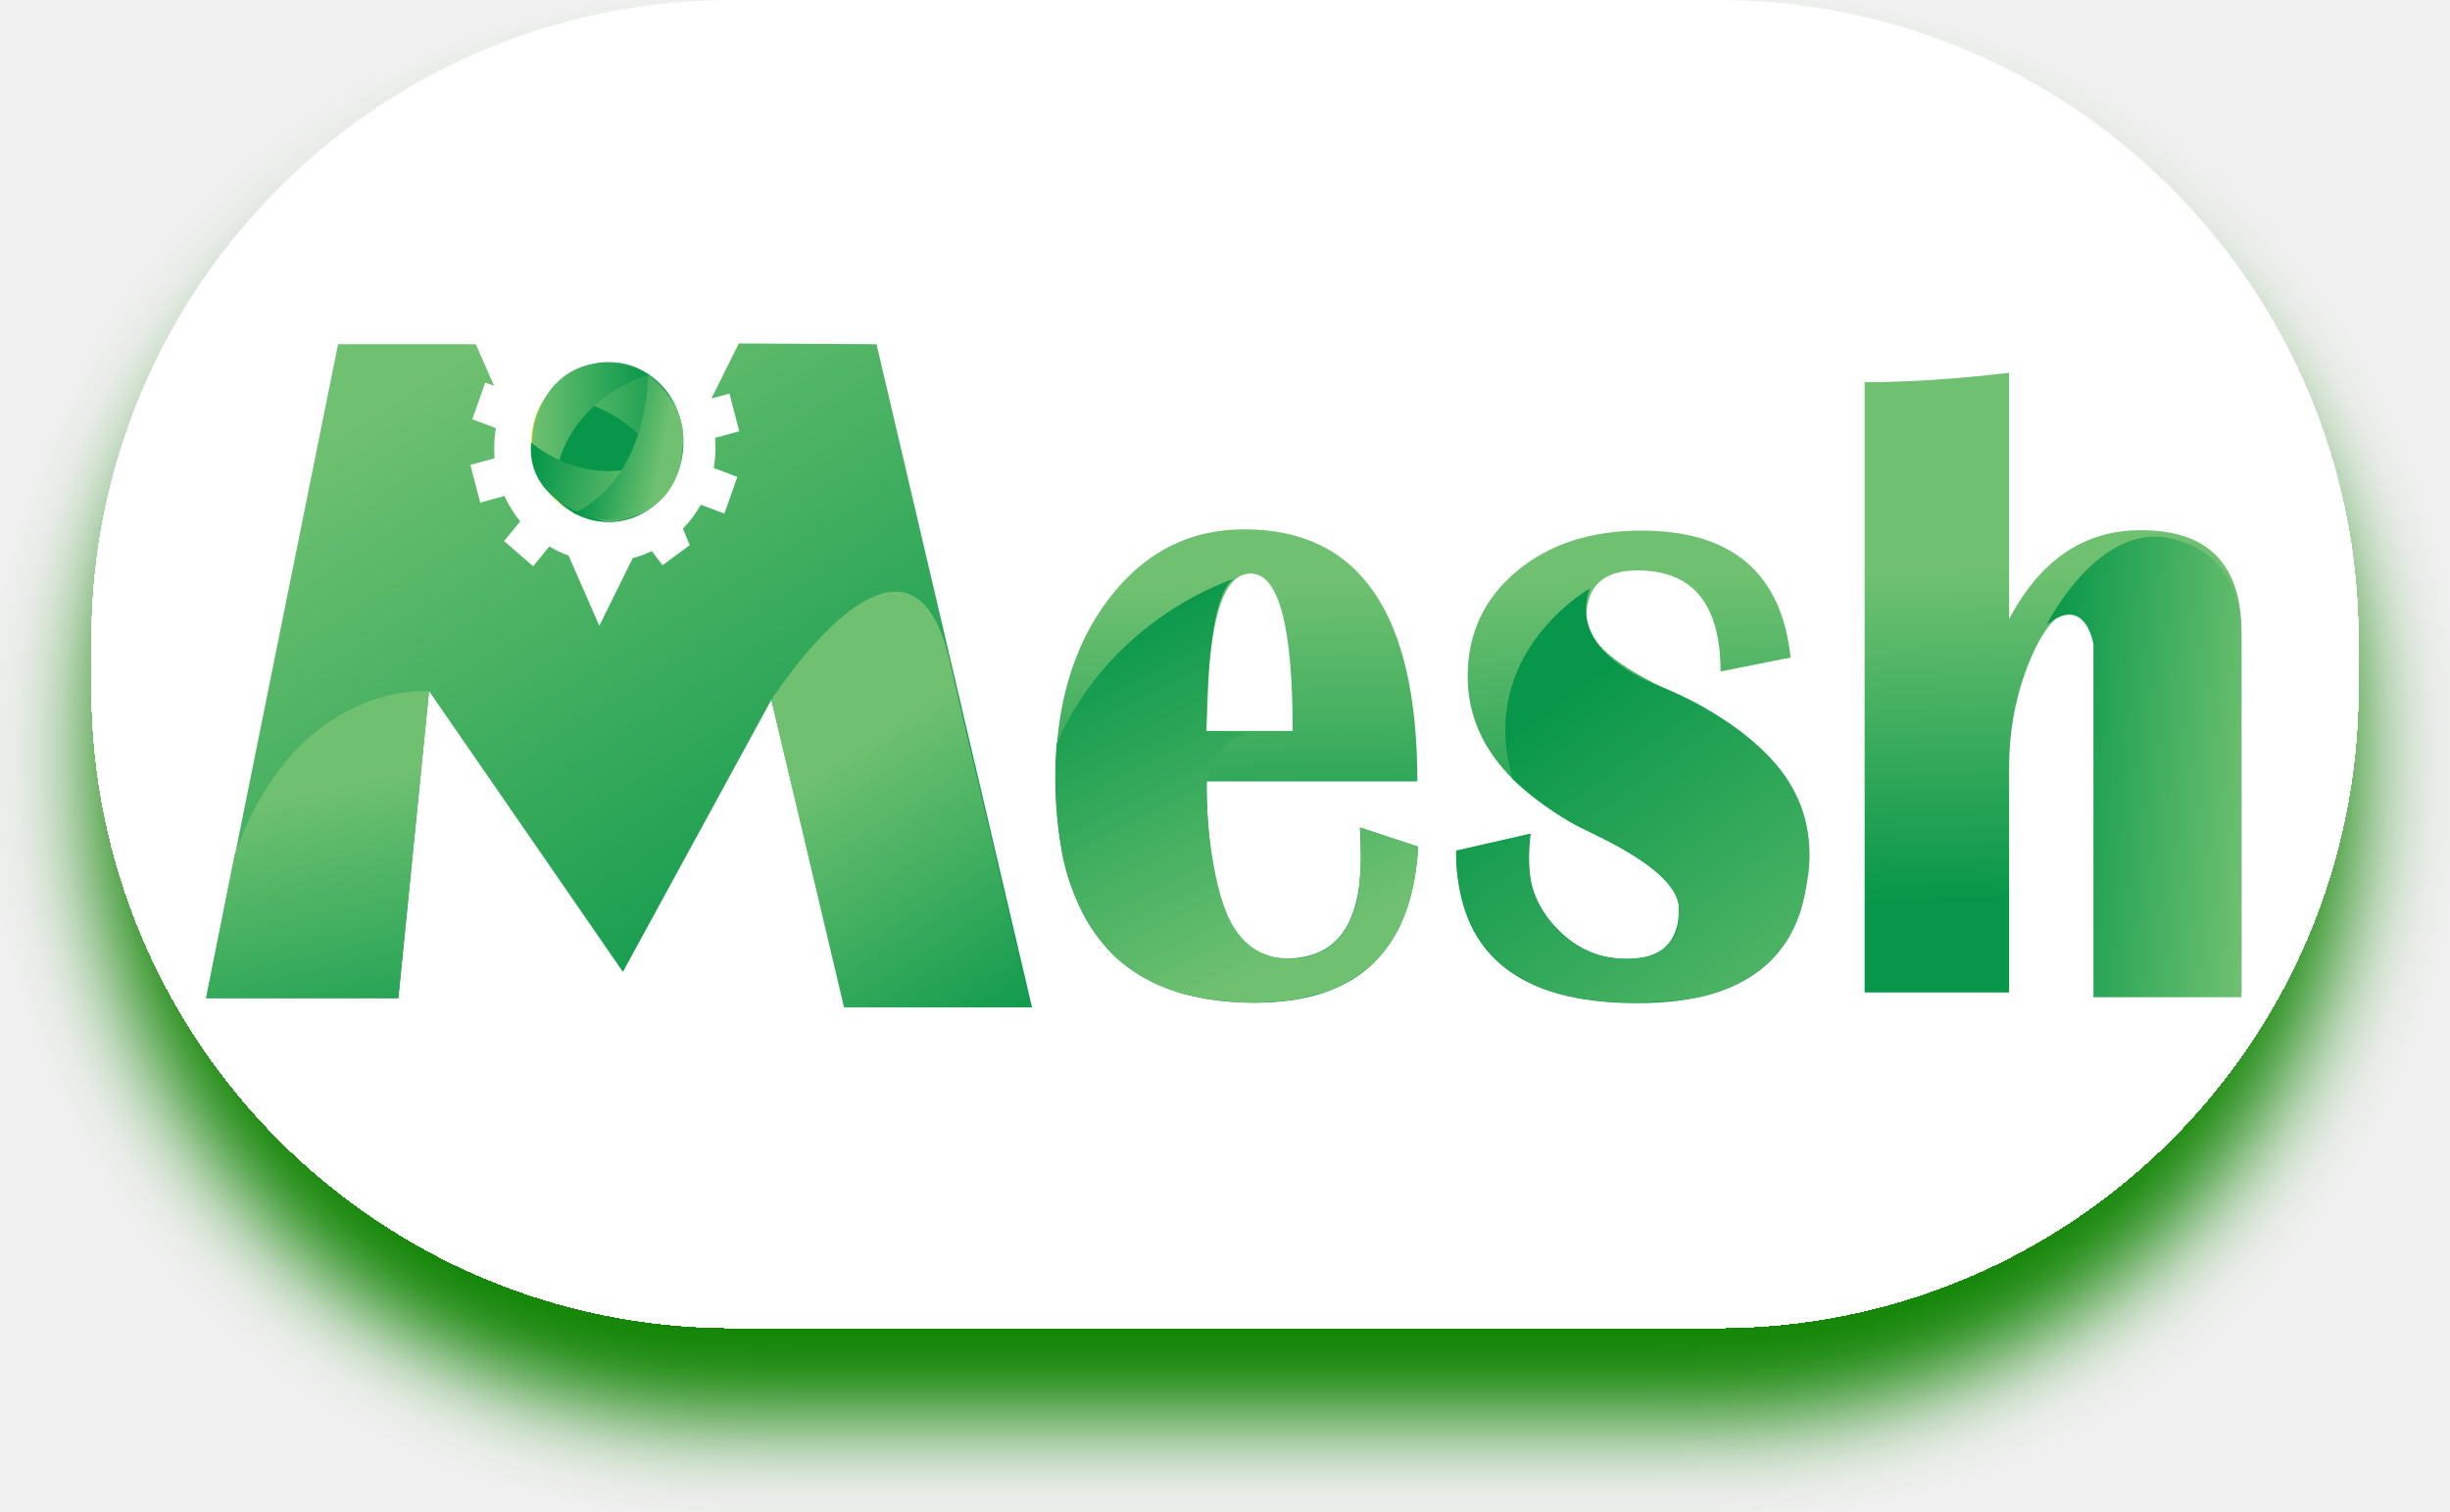
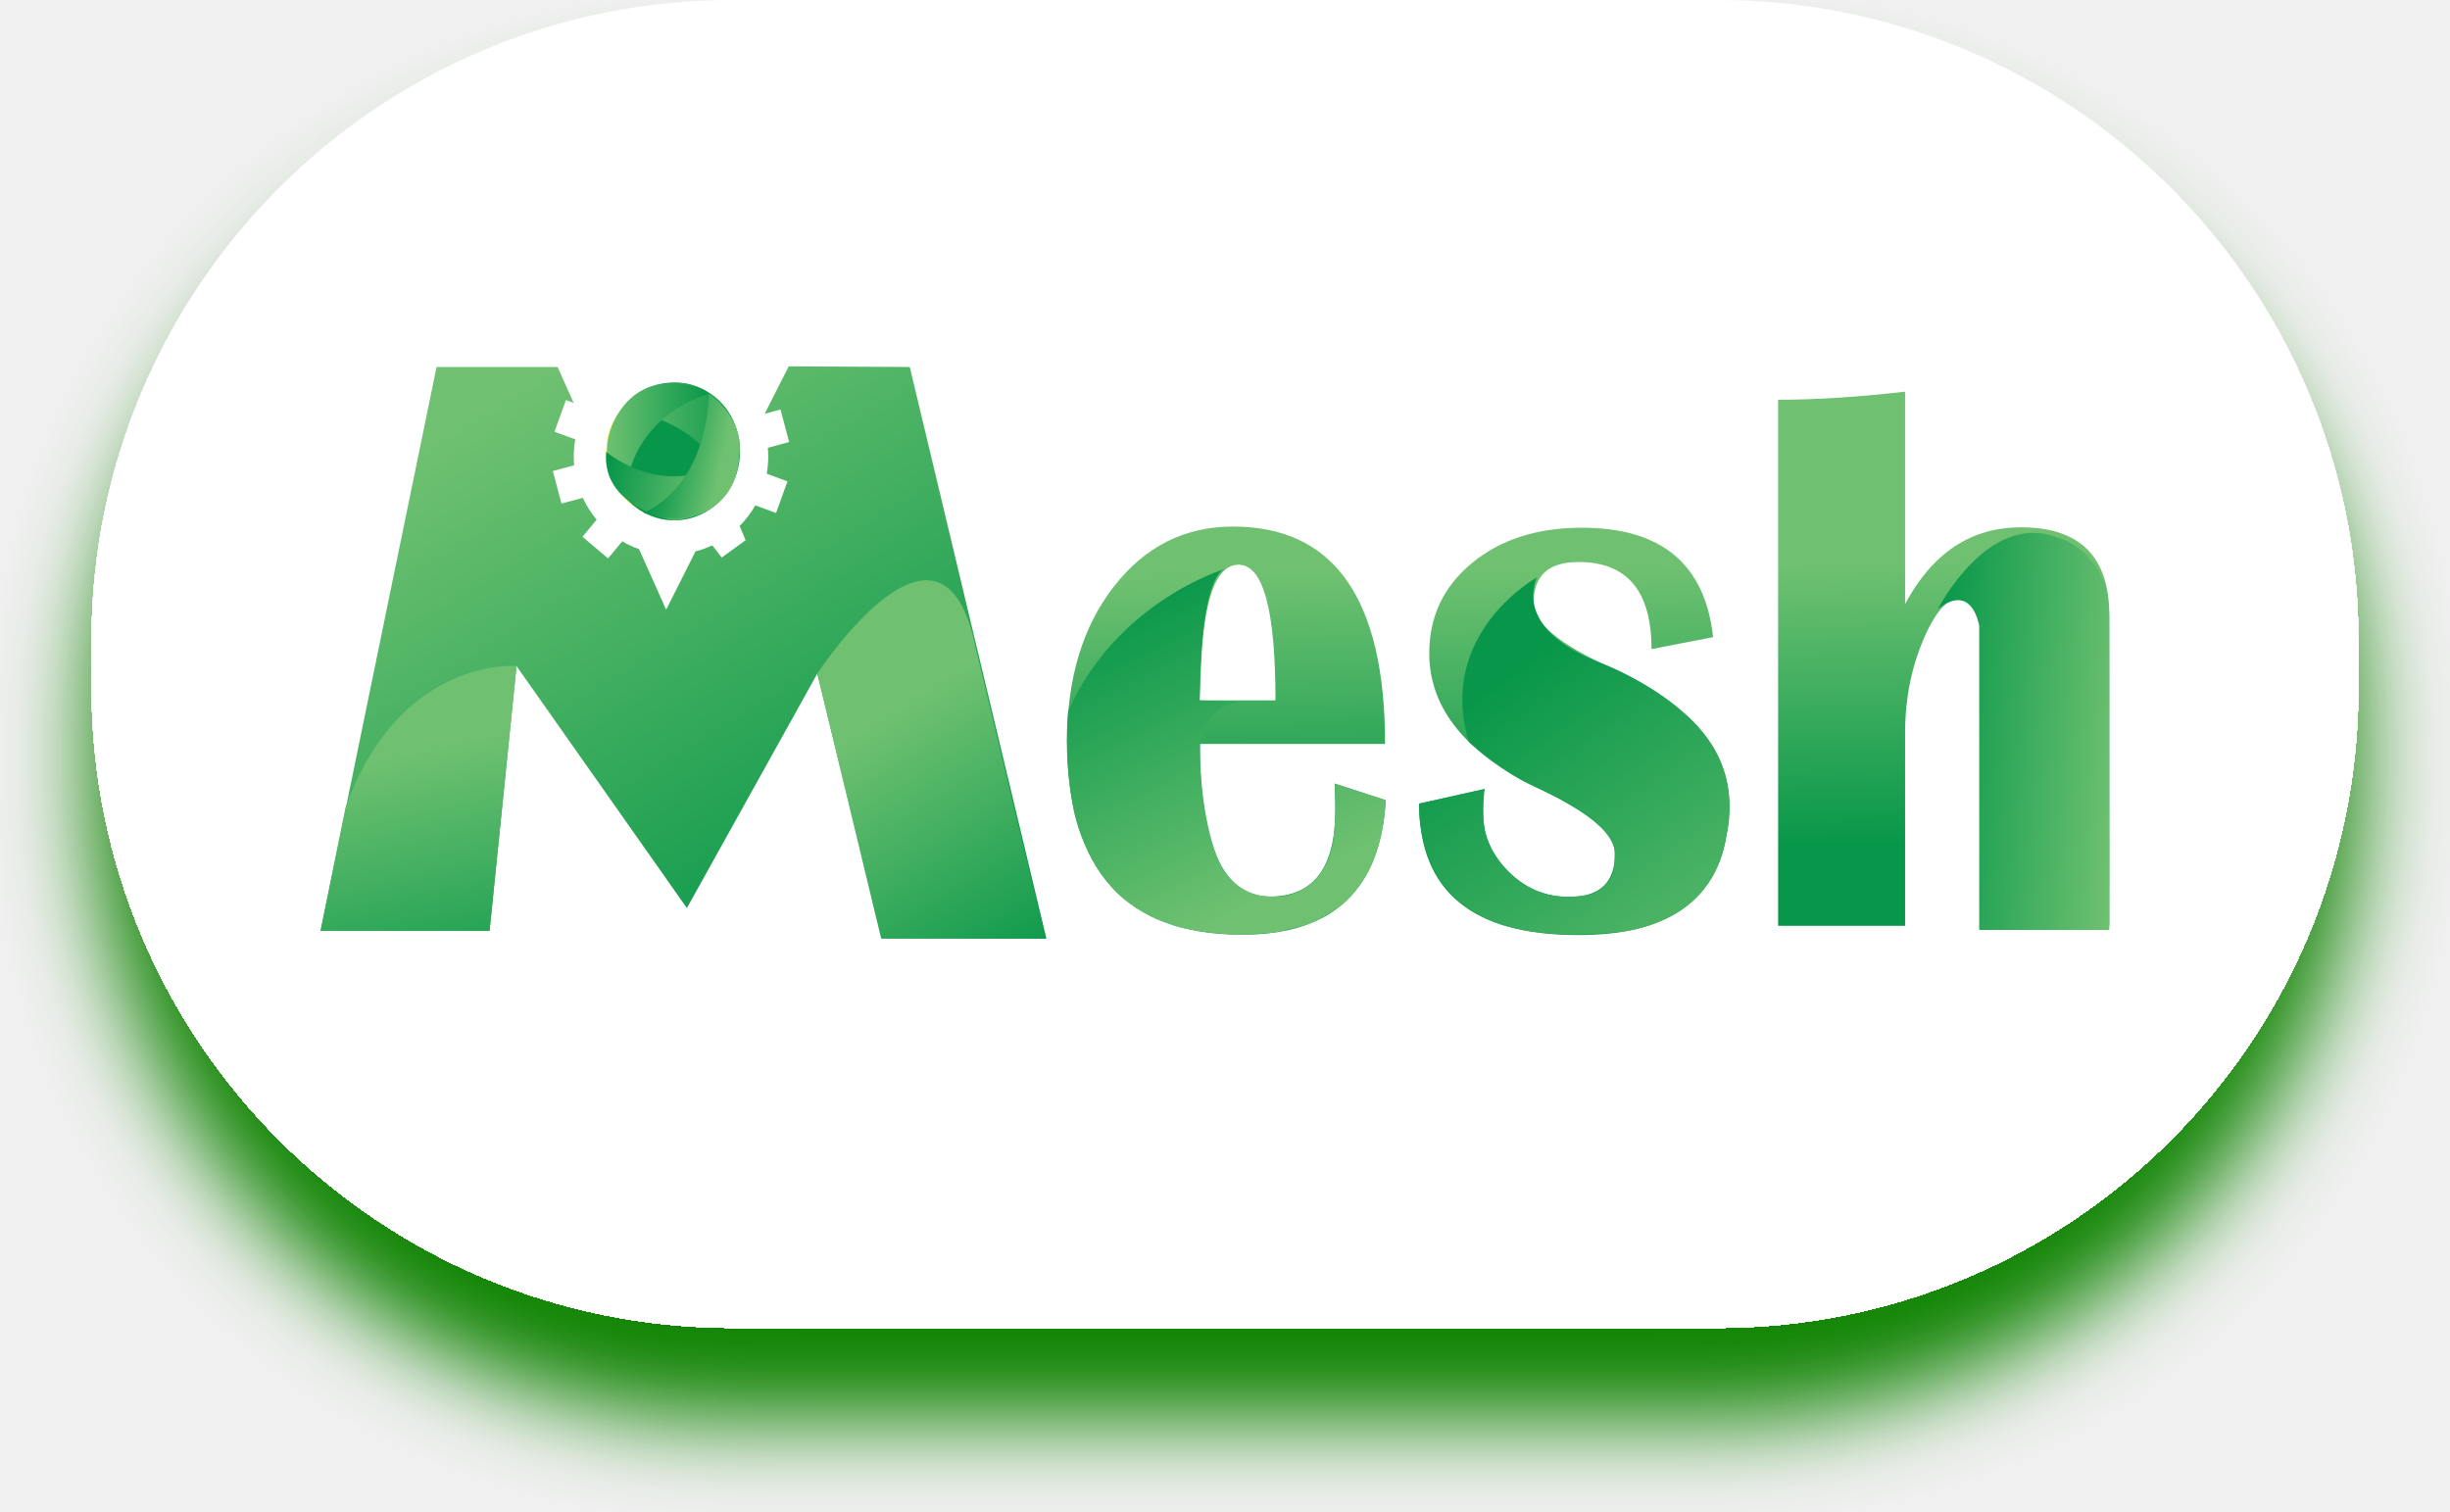
<svg xmlns="http://www.w3.org/2000/svg" width="107" height="66" viewBox="0 0 107 66" fill="none">
-   <g filter="url(#filter0_d_427_278)">
+   <g filter="url(#filter0_d_435_162)">
    <rect x="4" width="99" height="58" rx="28" fill="white" />
  </g>
-   <path d="M81.435 43.347V16.694C83.302 16.694 85.405 16.557 87.745 16.284V27.043C89.104 24.453 91.023 23.157 93.502 23.157C96.429 23.157 97.892 24.64 97.892 27.608V43.347H91.583V28.39C91.583 27.258 91.248 26.692 90.58 26.692C89.888 26.692 89.242 27.417 88.644 28.868C88.044 30.321 87.745 31.878 87.745 33.546V43.348H81.435V43.347Z" fill="url(#paint0_linear_427_278)" />
-   <path d="M89.378 27.294C89.378 27.294 91.87 22.293 95.331 23.683C95.331 23.683 97.891 24.26 97.891 27.818V43.556H91.428V28.145C91.428 28.145 91.09 25.923 89.378 27.294Z" fill="url(#paint1_linear_427_278)" />
-   <path d="M78.202 28.722L75.142 29.327C75.142 26.385 73.932 24.915 71.512 24.915C70.026 24.915 69.282 25.605 69.282 26.984C69.282 27.999 70.561 29.093 73.12 30.264C77.039 32.074 78.998 34.371 78.998 37.157C78.998 41.596 76.503 43.815 71.513 43.815C66.235 43.815 63.596 41.596 63.596 37.157L66.846 36.415C66.801 36.845 66.778 37.249 66.778 37.626C66.778 38.771 67.202 39.767 68.048 40.613C68.895 41.46 69.895 41.883 71.047 41.883C72.568 41.883 73.329 41.154 73.329 39.695C73.329 38.719 72.102 37.639 69.648 36.454C65.948 34.658 64.098 32.354 64.098 29.542C64.098 27.681 64.807 26.155 66.225 24.963C67.643 23.771 69.463 23.176 71.687 23.176C75.638 23.177 77.81 25.025 78.202 28.722Z" fill="url(#paint2_linear_427_278)" />
-   <path d="M69.443 25.696C69.443 25.696 64.443 28.51 66.065 34.031C66.065 34.031 67.838 35.672 69.36 36.298C70.88 36.923 71.995 37.782 71.995 37.782C71.995 37.782 73.313 38.746 73.313 39.606C73.313 40.465 73.364 41.064 72.249 41.715C72.249 41.715 70.297 42.315 68.726 41.194C67.155 40.073 66.851 38.563 66.851 38.563C66.851 38.563 66.663 37.104 66.845 36.414L63.595 37.156C63.595 37.156 63.378 41.063 66.444 42.704C66.444 42.704 68.294 44.215 73.464 43.669C73.464 43.669 78.227 43.408 78.861 38.745C78.861 38.745 79.925 35.255 76.707 32.546C76.707 32.546 75.237 31.061 72.475 29.968C69.713 28.875 68.844 27.208 69.443 25.696Z" fill="url(#paint3_linear_427_278)" />
-   <path d="M59.395 36.142L61.935 36.982C61.67 41.525 59.296 43.797 54.814 43.797C49.006 43.797 46.102 40.523 46.102 33.975C46.102 30.799 46.874 28.196 48.418 26.165C49.962 24.134 51.939 23.119 54.347 23.119C59.383 23.119 61.901 26.79 61.901 34.132H52.705C52.705 39.287 53.863 41.864 56.18 41.864C58.346 41.864 59.43 40.407 59.43 37.491C59.43 37.099 59.418 36.65 59.395 36.142ZM52.687 31.925H56.456C56.456 27.343 55.845 25.052 54.624 25.052C53.517 25.052 52.895 26.75 52.757 30.148L52.687 31.925Z" fill="url(#paint4_linear_427_278)" />
-   <path d="M53.901 25.279C53.901 25.279 48.554 26.921 46.147 32.495C46.097 33.111 46.074 33.792 46.096 34.527C46.132 35.691 46.274 36.725 46.45 37.601C46.519 37.9 46.593 38.161 46.665 38.382C46.779 38.734 46.888 38.996 46.931 39.098C47.011 39.286 47.077 39.422 47.135 39.541C47.257 39.795 47.387 40.061 47.578 40.374C47.703 40.578 47.881 40.846 48.122 41.143C48.234 41.295 48.393 41.493 48.604 41.703C48.837 41.936 49.034 42.083 49.224 42.225C49.515 42.442 49.773 42.601 49.959 42.706C50.238 42.866 50.459 42.967 50.516 42.993C50.727 43.088 50.878 43.143 51.15 43.24C51.446 43.347 51.594 43.4 51.796 43.448C51.862 43.465 51.993 43.489 52.252 43.539C52.509 43.589 52.636 43.614 52.734 43.63C53.036 43.683 53.263 43.703 53.608 43.733C54.069 43.774 54.3 43.795 54.609 43.798C54.949 43.802 55.208 43.781 55.724 43.746C56.251 43.711 56.436 43.683 56.586 43.656C56.735 43.627 56.922 43.581 57.295 43.486C57.614 43.405 57.777 43.364 57.916 43.316C58.002 43.287 58.252 43.2 58.562 43.043C58.808 42.919 58.978 42.81 59.221 42.653C59.442 42.509 59.624 42.382 59.753 42.288C59.988 42.08 60.241 41.822 60.488 41.506C61.075 40.752 61.371 39.989 61.526 39.448C61.526 39.448 61.859 38.523 61.934 36.98L59.394 36.14C59.419 36.447 59.434 36.773 59.437 37.117C59.441 37.68 59.411 38.199 59.361 38.666C59.356 38.799 59.264 40.67 57.803 41.506C57.155 41.876 56.516 41.885 56.178 41.861C56.178 41.861 54.584 41.949 53.723 40.229C52.861 38.51 52.623 34.983 52.703 34.129C52.703 34.129 52.937 32.207 54.685 31.998L52.686 31.923C52.687 31.925 52.634 26.009 53.901 25.279Z" fill="url(#paint5_linear_427_278)" />
-   <path d="M23.798 17.377C23.419 17.929 23.195 18.602 23.195 19.328C23.195 21.202 24.672 22.72 26.494 22.72C28.316 22.72 29.793 21.202 29.793 19.328C29.793 18.587 29.558 17.902 29.165 17.343L26.507 21.934L23.798 17.377Z" fill="url(#paint6_linear_427_278)" />
-   <path d="M26.579 22.804C28.383 22.804 29.846 21.24 29.846 19.311C29.846 17.382 28.383 15.818 26.579 15.818C24.774 15.818 23.311 17.382 23.311 19.311C23.311 21.24 24.774 22.804 26.579 22.804Z" fill="#08974A" />
-   <path d="M29.482 17.699C29.119 16.911 28.453 16.294 27.604 15.989C26.258 15.508 25.045 16.224 24.156 17.257C24.156 17.257 28.381 17.655 29.108 21.304C29.1 21.258 29.425 20.841 29.456 20.776C29.714 20.257 29.791 19.639 29.784 19.064C29.78 18.576 29.673 18.114 29.482 17.699Z" fill="url(#paint7_linear_427_278)" />
-   <path d="M28.303 16.387C28.303 16.387 24.348 17.437 24.157 21.634C24.157 21.634 22.355 19.744 23.798 17.378C25.241 15.011 27.984 15.994 28.303 16.387Z" fill="url(#paint8_linear_427_278)" />
-   <path d="M23.195 19.328C23.195 19.328 26.248 22.029 29.592 19.488C29.659 19.438 29.727 19.385 29.794 19.328C29.794 19.328 30.086 22.401 26.58 22.804C26.579 22.804 22.935 22.203 23.195 19.328Z" fill="url(#paint9_linear_427_278)" />
-   <path d="M25.05 22.419C25.05 22.419 28.112 21.305 28.303 16.387C28.303 16.387 30.983 18.158 29.26 20.977C29.259 20.977 28.366 23.535 25.05 22.419Z" fill="url(#paint10_linear_427_278)" />
-   <path d="M38.281 15.034C36.276 15.023 34.272 15.012 32.267 15C31.868 15.802 31.468 16.603 31.07 17.405L31.857 17.189L32.287 18.836L31.227 19.128C31.24 19.273 31.247 19.421 31.247 19.57C31.247 19.868 31.221 20.16 31.173 20.443L32.203 20.828L31.636 22.431L30.606 22.046C30.39 22.429 30.128 22.78 29.826 23.09C29.925 23.33 30.024 23.569 30.124 23.81C29.728 24.103 29.331 24.395 28.934 24.688C28.778 24.482 28.623 24.276 28.467 24.07C28.201 24.199 27.922 24.301 27.632 24.378C27.503 24.639 27.374 24.899 27.246 25.161C27.175 25.304 27.104 25.448 27.033 25.593C26.747 26.172 26.46 26.753 26.175 27.333L24.828 24.262C24.536 24.158 24.256 24.026 23.992 23.868L23.286 24.732L22.015 23.635L22.72 22.771C22.445 22.437 22.213 22.064 22.031 21.662L20.973 21.953L20.544 20.305L21.603 20.014C21.59 19.868 21.584 19.72 21.584 19.571C21.584 19.273 21.61 18.982 21.658 18.699L20.627 18.314L21.194 16.71L21.578 16.854C21.312 16.247 21.045 15.64 20.779 15.034C18.774 15.034 16.769 15.034 14.764 15.034C12.843 24.556 10.922 34.079 9 43.6C11.799 43.6 14.599 43.6 17.398 43.6C17.845 39.13 18.293 34.659 18.739 30.188C20.708 33.039 22.676 35.889 24.645 38.741C25.498 39.977 26.351 41.212 27.205 42.449C27.834 41.294 28.464 40.141 29.093 38.987C29.819 37.657 30.545 36.327 31.271 34.997C32.076 33.521 32.881 32.046 33.686 30.57C34.756 35.035 35.826 39.5 36.896 43.965C39.621 43.977 42.347 43.988 45.072 44C42.808 34.344 40.545 24.69 38.281 15.034Z" fill="url(#paint11_linear_427_278)" />
-   <path d="M33.686 30.569C33.686 30.569 39.918 20.836 41.565 29.3C42.723 34.2 43.88 39.099 45.039 44C42.313 44 39.587 44 36.862 44C35.803 39.523 34.744 35.046 33.686 30.569Z" fill="url(#paint12_linear_427_278)" />
-   <path d="M18.739 30.188C18.739 30.188 12.985 29.655 10.247 37.331L9 43.6H17.398L18.739 30.188Z" fill="url(#paint13_linear_427_278)" />
+   <path d="M77.657 40.437V17.46C79.297 17.46 81.146 17.342 83.202 17.107V26.382C84.397 24.149 86.083 23.032 88.261 23.032C90.834 23.032 92.12 24.311 92.12 26.869V40.437H86.575V27.543C86.575 26.567 86.281 26.079 85.694 26.079C85.085 26.079 84.518 26.705 83.992 27.956C83.465 29.207 83.202 30.55 83.202 31.988V40.438H77.657V40.437Z" fill="url(#paint0_linear_435_162)" />
+   <path d="M84.637 26.599C84.637 26.599 86.827 22.287 89.869 23.485C89.869 23.485 92.119 23.983 92.119 27.05V40.617H86.439V27.332C86.439 27.332 86.142 25.416 84.637 26.599Z" fill="url(#paint1_linear_435_162)" />
+   <path d="M74.816 27.829L72.127 28.351C72.127 25.815 71.063 24.547 68.937 24.547C67.63 24.547 66.977 25.142 66.977 26.331C66.977 27.206 68.101 28.149 70.35 29.159C73.793 30.719 75.515 32.7 75.515 35.101C75.515 38.927 73.323 40.841 68.938 40.841C64.299 40.841 61.98 38.927 61.98 35.101L64.836 34.462C64.796 34.832 64.776 35.18 64.776 35.505C64.776 36.492 65.149 37.35 65.892 38.08C66.636 38.81 67.516 39.175 68.528 39.175C69.865 39.175 70.533 38.547 70.533 37.289C70.533 36.448 69.455 35.516 67.298 34.495C64.047 32.946 62.421 30.96 62.421 28.536C62.421 26.932 63.044 25.616 64.29 24.589C65.536 23.561 67.136 23.049 69.091 23.049C72.562 23.049 74.471 24.642 74.816 27.829Z" fill="url(#paint2_linear_435_162)" />
+   <path d="M67.119 25.221C67.119 25.221 62.724 27.646 64.15 32.406C64.15 32.406 65.708 33.821 67.045 34.36C68.381 34.899 69.361 35.64 69.361 35.64C69.361 35.64 70.519 36.471 70.519 37.212C70.519 37.953 70.564 38.469 69.584 39.031C69.584 39.031 67.869 39.547 66.488 38.581C65.108 37.615 64.84 36.313 64.84 36.313C64.84 36.313 64.675 35.055 64.835 34.461L61.979 35.1C61.979 35.1 61.788 38.468 64.483 39.883C64.483 39.883 66.108 41.185 70.652 40.714C70.652 40.714 74.838 40.49 75.395 36.47C75.395 36.47 76.33 33.461 73.502 31.126C73.502 31.126 72.21 29.846 69.783 28.903C67.355 27.961 66.591 26.524 67.119 25.221Z" fill="url(#paint3_linear_435_162)" />
+   <path d="M58.288 34.226L60.52 34.95C60.287 38.867 58.201 40.825 54.262 40.825C49.158 40.825 46.605 38.003 46.605 32.358C46.605 29.62 47.284 27.376 48.641 25.625C49.998 23.874 51.735 22.999 53.851 22.999C58.277 22.999 60.49 26.164 60.49 32.493H52.408C52.408 36.937 53.426 39.159 55.462 39.159C57.366 39.159 58.318 37.903 58.318 35.389C58.318 35.051 58.308 34.663 58.288 34.226ZM52.393 30.59H55.705C55.705 26.64 55.168 24.665 54.095 24.665C53.123 24.665 52.575 26.129 52.454 29.058L52.393 30.59Z" fill="url(#paint4_linear_435_162)" />
+   <path d="M53.46 24.862C53.46 24.862 48.761 26.276 46.645 31.082C46.601 31.613 46.581 32.2 46.6 32.834C46.632 33.837 46.757 34.729 46.912 35.483C46.972 35.741 47.038 35.967 47.101 36.157C47.201 36.461 47.297 36.686 47.335 36.774C47.404 36.936 47.463 37.054 47.513 37.156C47.621 37.375 47.735 37.605 47.903 37.874C48.013 38.05 48.169 38.281 48.381 38.537C48.48 38.669 48.619 38.839 48.804 39.02C49.01 39.22 49.183 39.347 49.35 39.47C49.606 39.657 49.832 39.794 49.995 39.885C50.241 40.023 50.434 40.109 50.485 40.132C50.67 40.214 50.803 40.261 51.042 40.345C51.302 40.437 51.432 40.483 51.61 40.524C51.668 40.538 51.783 40.56 52.011 40.603C52.236 40.645 52.348 40.667 52.434 40.681C52.7 40.726 52.899 40.744 53.203 40.77C53.608 40.806 53.81 40.823 54.082 40.826C54.381 40.83 54.608 40.811 55.062 40.781C55.525 40.751 55.687 40.726 55.819 40.703C55.95 40.679 56.114 40.639 56.443 40.557C56.722 40.487 56.866 40.452 56.988 40.411C57.063 40.386 57.283 40.31 57.556 40.175C57.772 40.068 57.922 39.974 58.135 39.838C58.33 39.715 58.489 39.605 58.603 39.524C58.809 39.345 59.032 39.123 59.248 38.85C59.765 38.2 60.025 37.542 60.161 37.076C60.161 37.076 60.453 36.278 60.519 34.948L58.287 34.224C58.309 34.489 58.322 34.77 58.325 35.066C58.329 35.551 58.302 35.999 58.258 36.402C58.254 36.517 58.173 38.13 56.889 38.85C56.319 39.169 55.758 39.177 55.461 39.156C55.461 39.156 54.06 39.232 53.303 37.749C52.546 36.267 52.337 33.226 52.407 32.49C52.407 32.49 52.613 30.833 54.149 30.654L52.392 30.589C52.393 30.59 52.346 25.491 53.46 24.862Z" fill="url(#paint5_linear_435_162)" />
+   <path d="M27.005 18.049C26.672 18.525 26.475 19.105 26.475 19.731C26.475 21.346 27.773 22.655 29.374 22.655C30.975 22.655 32.273 21.346 32.273 19.731C32.273 19.092 32.067 18.502 31.721 18.02L29.385 21.977L27.005 18.049Z" fill="url(#paint6_linear_435_162)" />
+   <path d="M29.448 22.727C31.034 22.727 32.32 21.379 32.32 19.716C32.32 18.054 31.034 16.706 29.448 16.706C27.863 16.706 26.577 18.054 26.577 19.716C26.577 21.379 27.863 22.727 29.448 22.727Z" fill="#08974A" />
+   <path d="M32 18.327C31.681 17.648 31.096 17.115 30.349 16.853C29.167 16.438 28.1 17.055 27.319 17.945C27.319 17.945 31.033 18.289 31.672 21.435C31.664 21.395 31.949 21.035 31.977 20.98C32.203 20.532 32.271 20 32.266 19.503C32.262 19.083 32.168 18.684 32 18.327Z" fill="url(#paint7_linear_435_162)" />
+   <path d="M30.964 17.196C30.964 17.196 27.488 18.101 27.32 21.719C27.32 21.719 25.737 20.09 27.005 18.05C28.273 16.009 30.683 16.857 30.964 17.196Z" fill="url(#paint8_linear_435_162)" />
+   <path d="M26.475 19.731C26.475 19.731 29.158 22.059 32.096 19.869C32.156 19.825 32.215 19.78 32.274 19.731C32.274 19.731 32.531 22.38 29.449 22.727C29.448 22.727 26.247 22.209 26.475 19.731Z" fill="url(#paint9_linear_435_162)" />
+   <path d="M28.105 22.396C28.105 22.396 30.796 21.436 30.964 17.196C30.964 17.196 33.319 18.723 31.805 21.153C31.804 21.153 31.019 23.358 28.105 22.396Z" fill="url(#paint10_linear_435_162)" />
+   <path d="M39.733 16.03C37.971 16.02 36.209 16.01 34.447 16C34.097 16.692 33.746 17.382 33.395 18.074L34.087 17.887L34.465 19.307L33.534 19.558C33.545 19.684 33.551 19.811 33.551 19.94C33.551 20.197 33.528 20.448 33.486 20.692L34.391 21.024L33.893 22.406L32.987 22.074C32.798 22.404 32.567 22.707 32.302 22.974C32.39 23.181 32.477 23.387 32.564 23.595C32.216 23.847 31.867 24.099 31.519 24.352C31.381 24.174 31.245 23.996 31.108 23.819C30.874 23.93 30.629 24.018 30.374 24.084C30.261 24.31 30.148 24.534 30.035 24.759C29.973 24.883 29.91 25.007 29.848 25.132C29.596 25.631 29.344 26.132 29.093 26.632L27.91 23.985C27.653 23.895 27.407 23.781 27.175 23.645L26.555 24.39L25.438 23.444L26.058 22.7C25.816 22.411 25.612 22.09 25.452 21.743L24.522 21.994L24.145 20.574L25.076 20.322C25.064 20.197 25.059 20.069 25.059 19.941C25.059 19.684 25.082 19.433 25.124 19.189L24.218 18.857L24.716 17.474L25.054 17.598C24.82 17.075 24.585 16.552 24.351 16.03C22.589 16.03 20.828 16.03 19.066 16.03C17.378 24.238 15.689 32.447 14 40.656C16.46 40.656 18.921 40.656 21.381 40.656C21.773 36.801 22.166 32.947 22.559 29.093C24.289 31.551 26.018 34.008 27.749 36.466C28.498 37.532 29.248 38.597 29.998 39.663C30.551 38.667 31.105 37.673 31.658 36.678C32.296 35.532 32.934 34.385 33.572 33.239C34.279 31.966 34.987 30.695 35.694 29.422C36.635 33.272 37.575 37.121 38.515 40.97C40.91 40.98 43.306 40.99 45.701 41C43.711 32.676 41.722 24.354 39.733 16.03Z" fill="url(#paint11_linear_435_162)" />
+   <path d="M35.694 29.422C35.694 29.422 41.171 21.031 42.618 28.328C43.636 32.552 44.653 36.775 45.671 41C43.276 41 40.88 41 38.486 41C37.554 37.14 36.624 33.281 35.694 29.422Z" fill="url(#paint12_linear_435_162)" />
+   <path d="M22.559 29.093C22.559 29.093 17.502 28.634 15.096 35.251L14 40.656H21.381L22.559 29.093Z" fill="url(#paint13_linear_435_162)" />
  <defs>
-     <filter id="filter0_d_427_278" x="0" y="0" width="107" height="66" filterUnits="userSpaceOnUse" color-interpolation-filters="sRGB">
+     <filter id="filter0_d_435_162" x="0" y="0" width="107" height="66" filterUnits="userSpaceOnUse" color-interpolation-filters="sRGB">
      <feFlood flood-opacity="0" result="BackgroundImageFix" />
      <feColorMatrix in="SourceAlpha" type="matrix" values="0 0 0 0 0 0 0 0 0 0 0 0 0 0 0 0 0 0 127 0" result="hardAlpha" />
      <feOffset dy="4" />
      <feGaussianBlur stdDeviation="2" />
      <feComposite in2="hardAlpha" operator="out" />
      <feColorMatrix type="matrix" values="0 0 0 0 0.063 0 0 0 0 0.517 0 0 0 0 0.011 0 0 0 1 0" />
-       <feBlend mode="normal" in2="BackgroundImageFix" result="effect1_dropShadow_427_278" />
-       <feBlend mode="normal" in="SourceGraphic" in2="effect1_dropShadow_427_278" result="shape" />
+       <feBlend mode="normal" in2="BackgroundImageFix" result="effect1_dropShadow_435_162" />
+       <feBlend mode="normal" in="SourceGraphic" in2="effect1_dropShadow_435_162" result="shape" />
    </filter>
-     <linearGradient id="paint0_linear_427_278" x1="89.456" y1="24.858" x2="89.732" y2="39.163" gradientUnits="userSpaceOnUse">
+     <linearGradient id="paint0_linear_435_162" x1="84.706" y1="24.498" x2="84.939" y2="36.831" gradientUnits="userSpaceOnUse">
      <stop stop-color="#6FC171" />
      <stop offset="1" stop-color="#08974A" />
    </linearGradient>
-     <linearGradient id="paint1_linear_427_278" x1="98.541" y1="33.876" x2="88.979" y2="33.235" gradientUnits="userSpaceOnUse">
+     <linearGradient id="paint1_linear_435_162" x1="92.689" y1="32.273" x2="84.288" y2="31.698" gradientUnits="userSpaceOnUse">
      <stop stop-color="#6FC171" />
      <stop offset="1" stop-color="#08974A" />
    </linearGradient>
-     <linearGradient id="paint2_linear_427_278" x1="71.062" y1="25.226" x2="71.338" y2="39.535" gradientUnits="userSpaceOnUse">
+     <linearGradient id="paint2_linear_435_162" x1="68.541" y1="24.815" x2="68.775" y2="37.151" gradientUnits="userSpaceOnUse">
      <stop stop-color="#6FC171" />
      <stop offset="1" stop-color="#08974A" />
    </linearGradient>
-     <linearGradient id="paint3_linear_427_278" x1="79.815" y1="49.219" x2="67.033" y2="31.376" gradientUnits="userSpaceOnUse">
+     <linearGradient id="paint3_linear_435_162" x1="76.233" y1="45.499" x2="65.284" y2="29.918" gradientUnits="userSpaceOnUse">
      <stop stop-color="#6FC171" />
      <stop offset="1" stop-color="#08974A" />
    </linearGradient>
-     <linearGradient id="paint4_linear_427_278" x1="53.836" y1="25.57" x2="54.112" y2="39.878" gradientUnits="userSpaceOnUse">
+     <linearGradient id="paint4_linear_435_162" x1="53.403" y1="25.112" x2="53.636" y2="37.447" gradientUnits="userSpaceOnUse">
      <stop stop-color="#6FC171" />
      <stop offset="1" stop-color="#08974A" />
    </linearGradient>
-     <linearGradient id="paint5_linear_427_278" x1="56.309" y1="41.744" x2="48.858" y2="26.954" gradientUnits="userSpaceOnUse">
+     <linearGradient id="paint5_linear_435_162" x1="55.576" y1="39.055" x2="49.227" y2="26.207" gradientUnits="userSpaceOnUse">
      <stop stop-color="#6FC171" />
      <stop offset="1" stop-color="#08974A" />
    </linearGradient>
-     <linearGradient id="paint6_linear_427_278" x1="23.195" y1="20.031" x2="29.793" y2="20.031" gradientUnits="userSpaceOnUse">
+     <linearGradient id="paint6_linear_435_162" x1="26.475" y1="20.337" x2="32.274" y2="20.337" gradientUnits="userSpaceOnUse">
      <stop stop-color="#F8EB32" />
      <stop offset="1" stop-color="#FEDD10" />
    </linearGradient>
-     <linearGradient id="paint7_linear_427_278" x1="24.157" y1="18.57" x2="29.786" y2="18.57" gradientUnits="userSpaceOnUse">
+     <linearGradient id="paint7_linear_435_162" x1="27.32" y1="19.078" x2="32.267" y2="19.078" gradientUnits="userSpaceOnUse">
      <stop stop-color="#6FC171" />
      <stop offset="1" stop-color="#08974A" />
    </linearGradient>
-     <linearGradient id="paint8_linear_427_278" x1="23.238" y1="18.74" x2="28.303" y2="18.74" gradientUnits="userSpaceOnUse">
+     <linearGradient id="paint8_linear_435_162" x1="26.513" y1="19.224" x2="30.963" y2="19.224" gradientUnits="userSpaceOnUse">
      <stop stop-color="#6FC171" />
      <stop offset="1" stop-color="#08974A" />
    </linearGradient>
-     <linearGradient id="paint9_linear_427_278" x1="28.271" y1="21.084" x2="23.357" y2="20.056" gradientUnits="userSpaceOnUse">
+     <linearGradient id="paint9_linear_435_162" x1="30.935" y1="21.245" x2="26.624" y2="20.326" gradientUnits="userSpaceOnUse">
      <stop stop-color="#6FC171" />
      <stop offset="1" stop-color="#08974A" />
    </linearGradient>
-     <linearGradient id="paint10_linear_427_278" x1="28.95" y1="19.896" x2="25.905" y2="19.259" gradientUnits="userSpaceOnUse">
+     <linearGradient id="paint10_linear_435_162" x1="31.532" y1="20.221" x2="28.861" y2="19.651" gradientUnits="userSpaceOnUse">
      <stop stop-color="#6FC171" />
      <stop offset="1" stop-color="#08974A" />
    </linearGradient>
-     <linearGradient id="paint11_linear_427_278" x1="16.341" y1="17.766" x2="33.447" y2="45.183" gradientUnits="userSpaceOnUse">
+     <linearGradient id="paint11_linear_435_162" x1="20.451" y1="18.384" x2="35.071" y2="42.272" gradientUnits="userSpaceOnUse">
      <stop stop-color="#6FC171" />
      <stop offset="1" stop-color="#08974A" />
    </linearGradient>
-     <linearGradient id="paint12_linear_427_278" x1="37.092" y1="32.747" x2="45.058" y2="45.514" gradientUnits="userSpaceOnUse">
+     <linearGradient id="paint12_linear_435_162" x1="38.688" y1="31.299" x2="45.496" y2="42.423" gradientUnits="userSpaceOnUse">
      <stop stop-color="#6FC171" />
      <stop offset="1" stop-color="#08974A" />
    </linearGradient>
-     <linearGradient id="paint13_linear_427_278" x1="13.348" y1="34.583" x2="16.386" y2="48.203" gradientUnits="userSpaceOnUse">
+     <linearGradient id="paint13_linear_435_162" x1="17.821" y1="32.882" x2="20.394" y2="44.644" gradientUnits="userSpaceOnUse">
      <stop stop-color="#6FC171" />
      <stop offset="1" stop-color="#08974A" />
    </linearGradient>
  </defs>
</svg>
